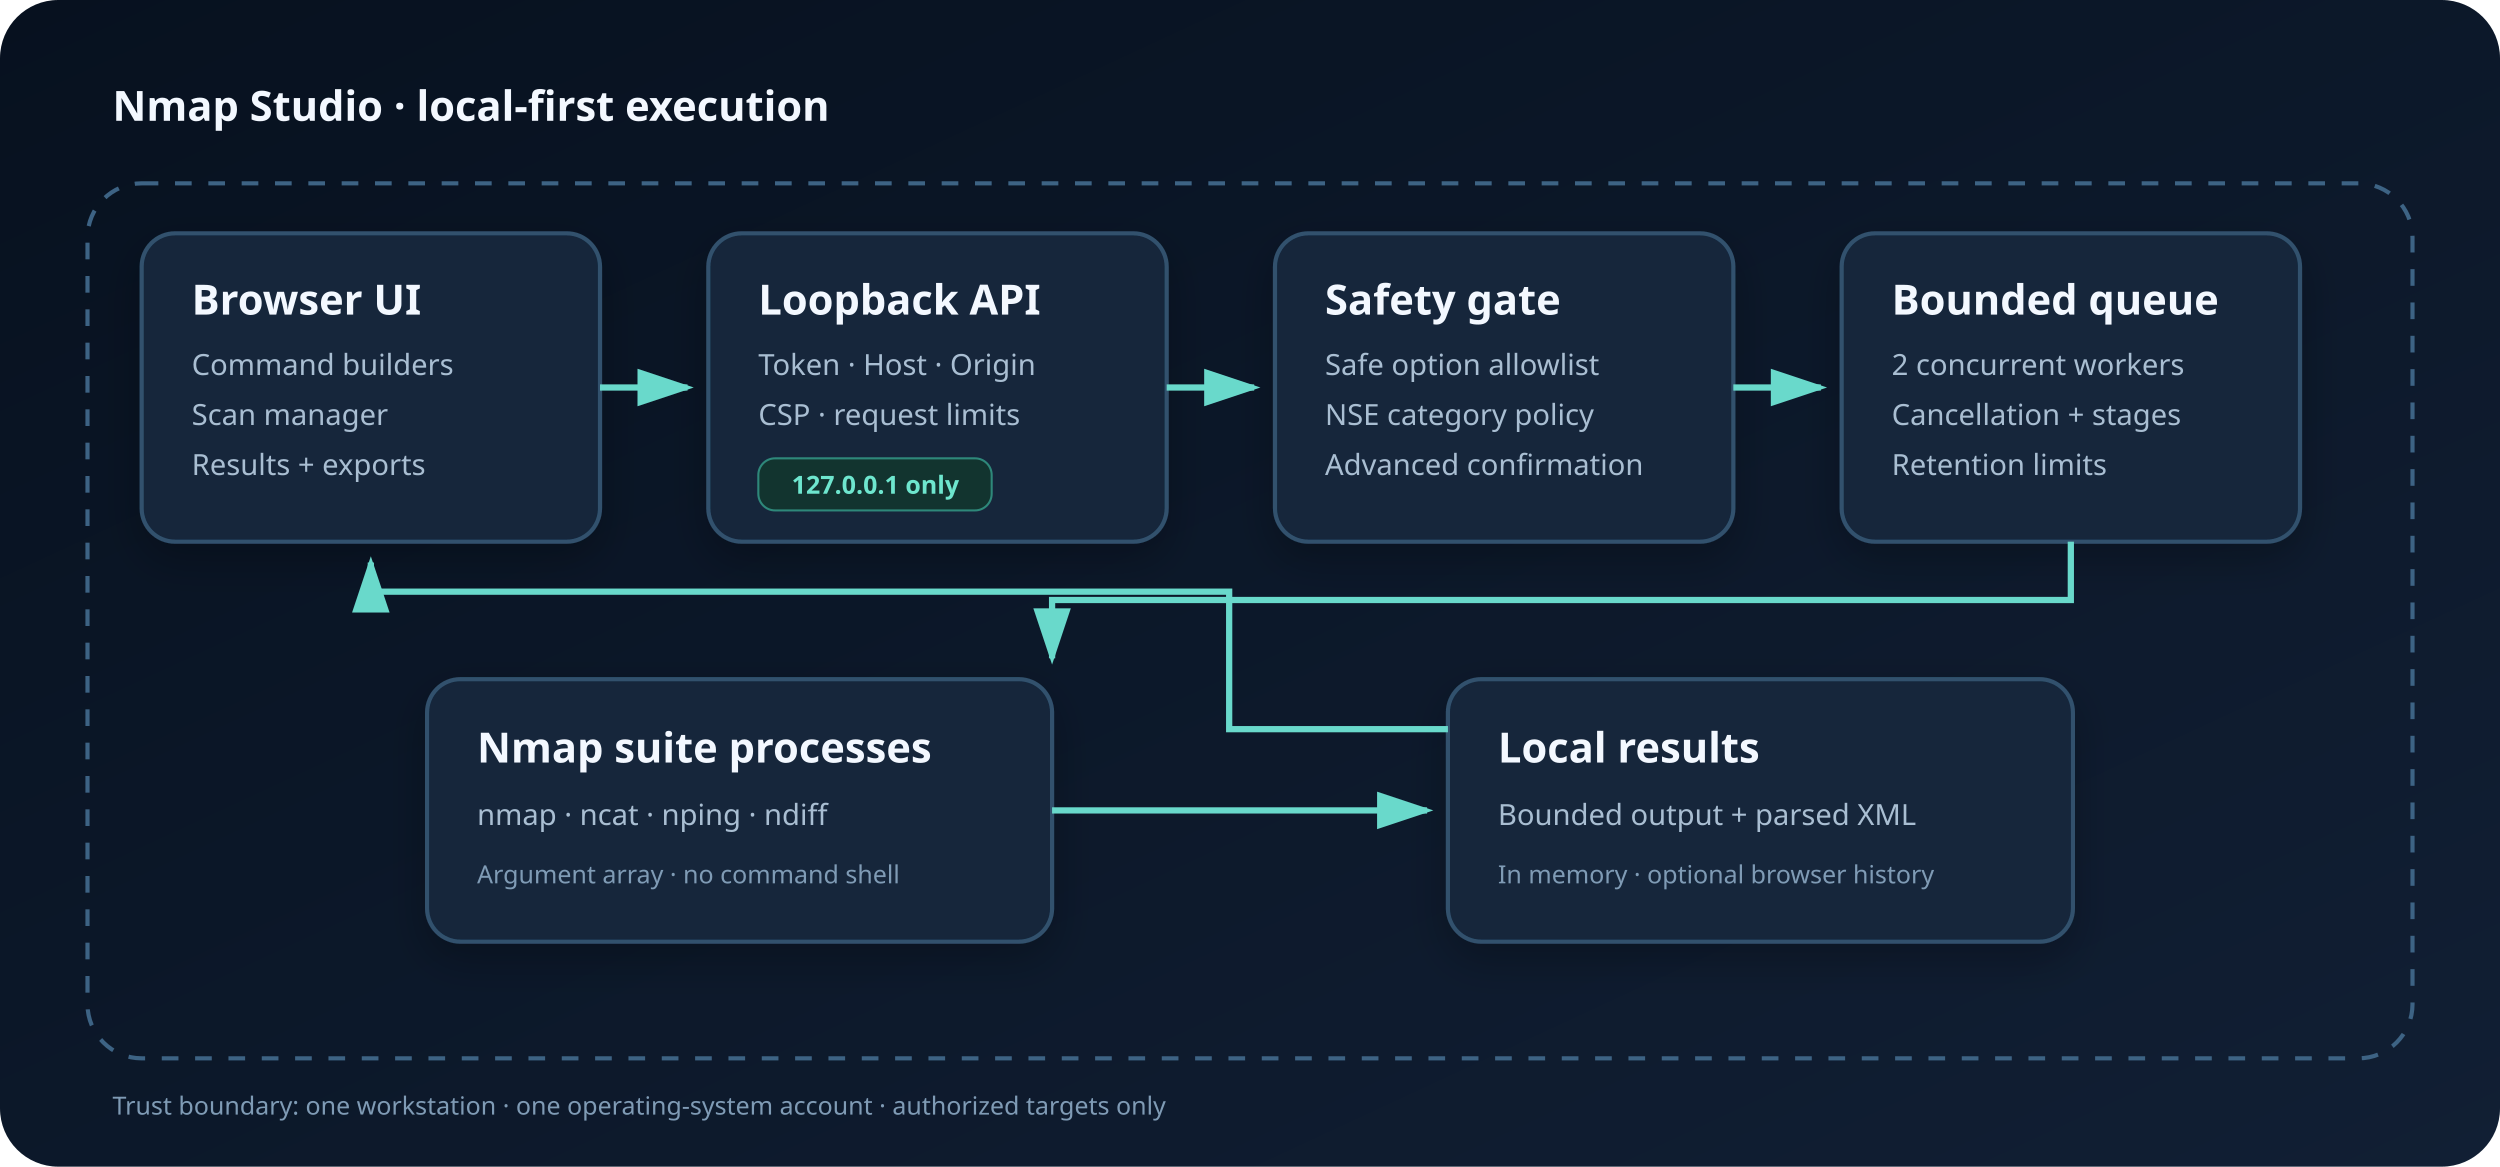
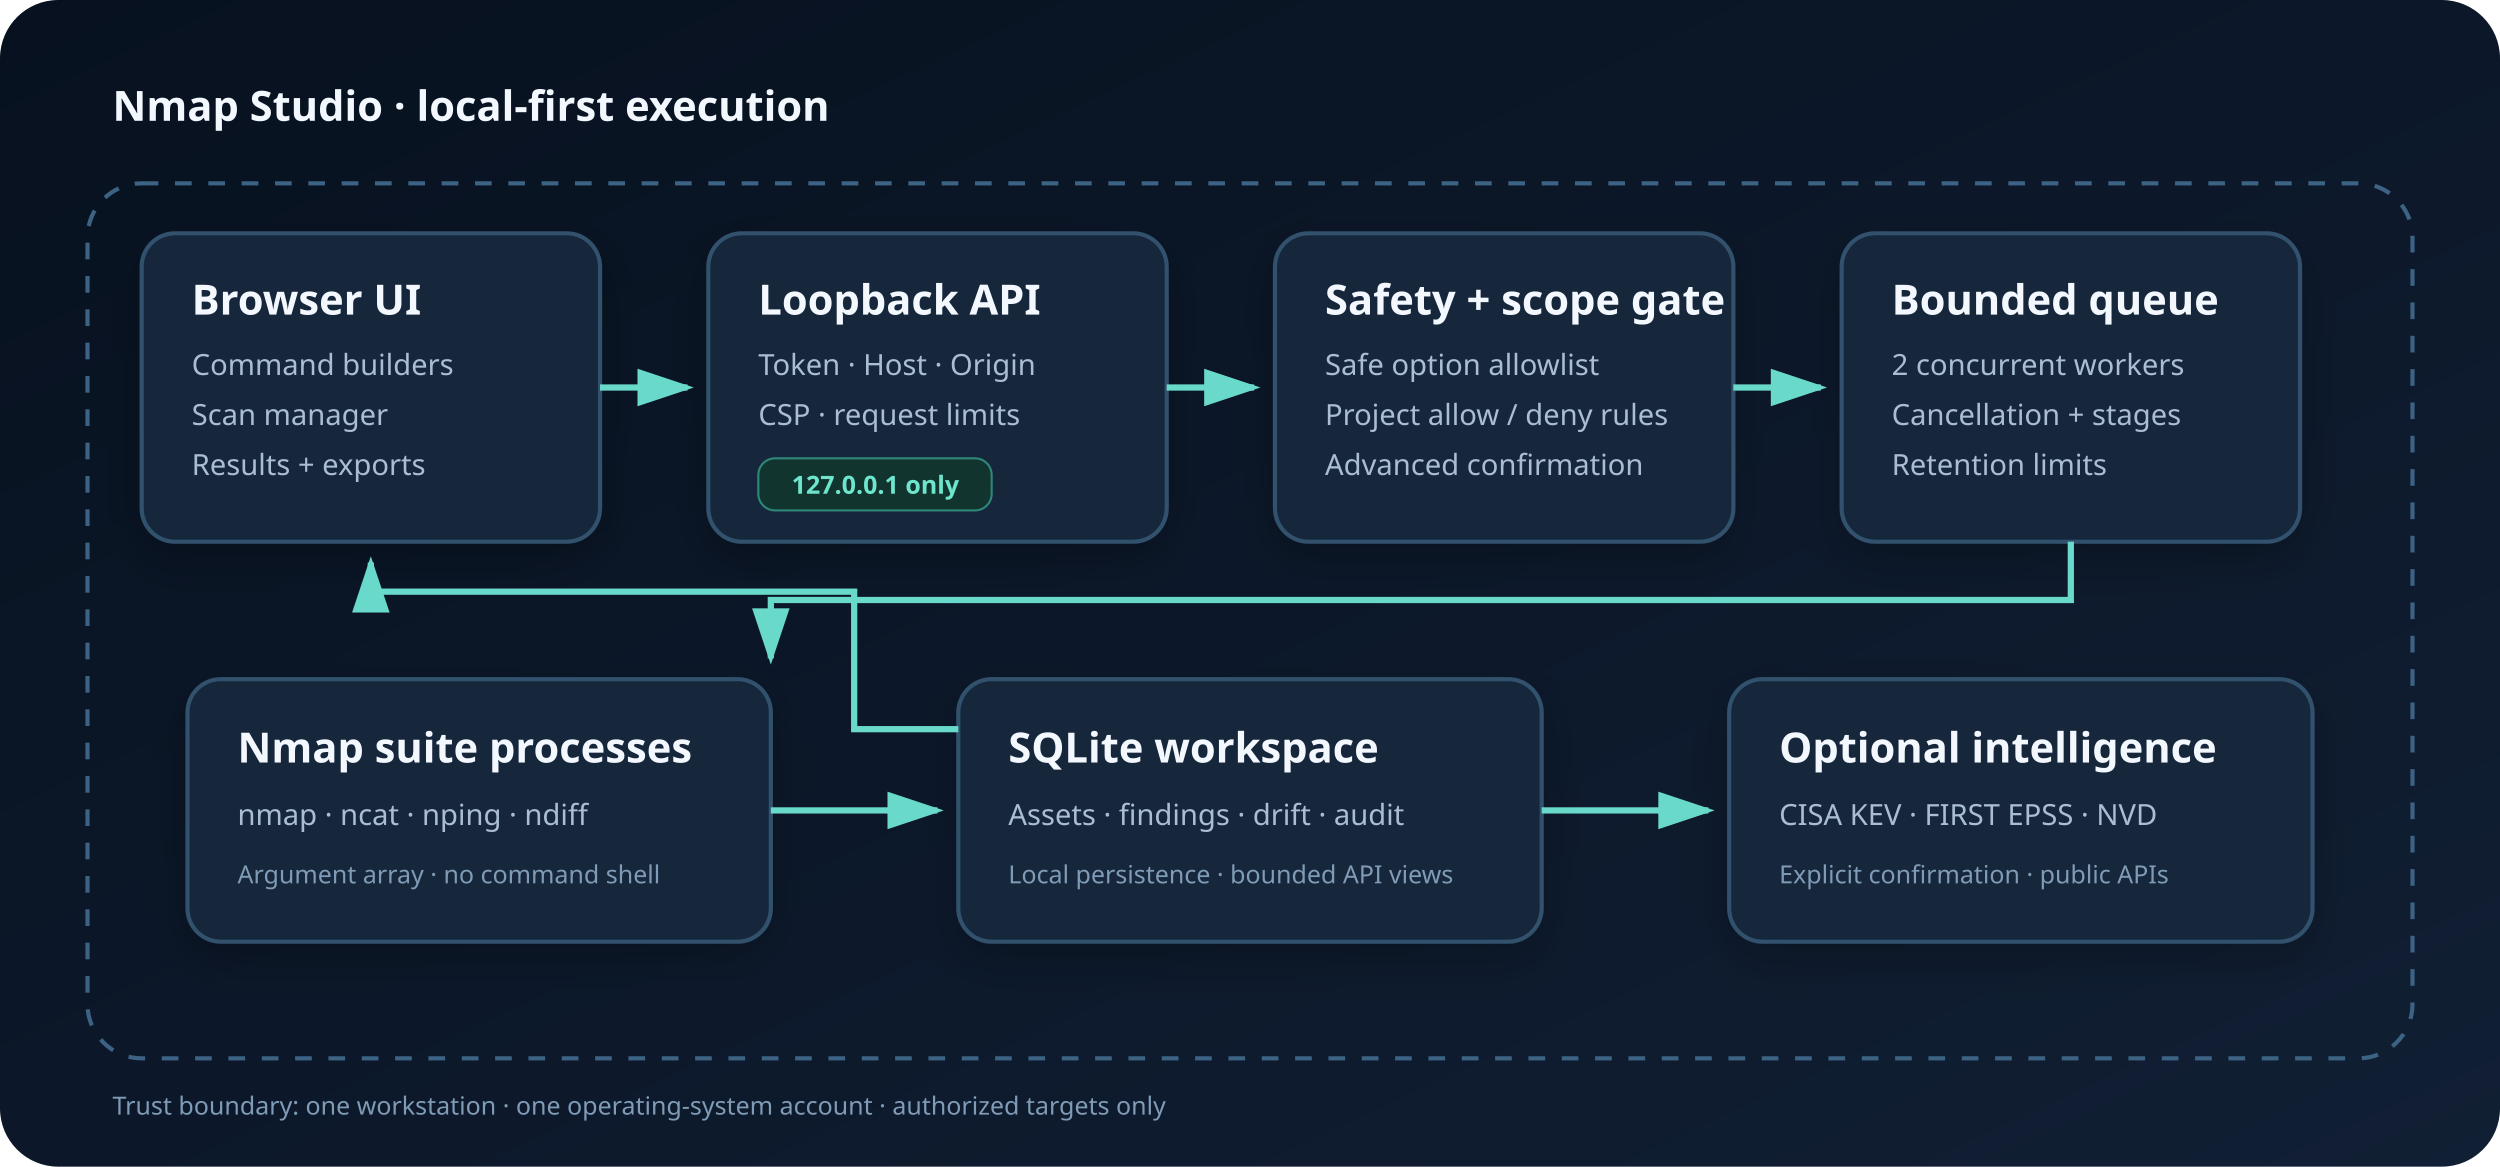
<svg xmlns="http://www.w3.org/2000/svg" width="1200" height="560" viewBox="0 0 1200 560" role="img" aria-labelledby="title desc">
  <defs>
    <linearGradient id="bg" x1="0" y1="0" x2="1" y2="1">
      <stop stop-color="#07111f" />
      <stop offset="1" stop-color="#111f34" />
    </linearGradient>
    <linearGradient id="cyan" x1="0" y1="0" x2="1" y2="0">
      <stop stop-color="#52e5c4" />
      <stop offset="1" stop-color="#48a7ff" />
    </linearGradient>
    <filter id="shadow" x="-20%" y="-20%" width="140%" height="140%">
      <feDropShadow dx="0" dy="8" stdDeviation="10" flood-color="#000" flood-opacity=".25" />
    </filter>
    <marker id="arrow" markerWidth="10" markerHeight="10" refX="8" refY="3" orient="auto">
      <path d="M0,0 L0,6 L9,3 z" fill="#69d9cb" />
    </marker>
    <style>.box{fill:#12253b;stroke:#31516d;stroke-width:2;rx:16;filter:url(#shadow)}.head{font:700 20px system-ui,sans-serif;fill:#f3f8ff}.sub{font:14px system-ui,sans-serif;fill:#a9bed2}.tiny{font:12px system-ui,sans-serif;fill:#7f9bb5}.line{stroke:#69d9cb;stroke-width:3;fill:none;marker-end:url(#arrow)}.boundary{fill:none;stroke:#3d6384;stroke-width:2;stroke-dasharray:8 8;rx:26}.tag{fill:#12342f;stroke:#2e887a;rx:8}.tagtext{font:700 12px system-ui,sans-serif;fill:#6ee6ce}</style>
  </defs>
  <rect width="1200" height="560" rx="28" fill="url(#bg)" />
  <text x="54" y="58" class="head" font-size="26">Nmap Studio · local-first execution</text>
  <rect x="42" y="88" width="1116" height="420" class="boundary" />
  <rect x="68" y="112" width="220" height="148" class="box" />
  <text x="92" y="151" class="head">Browser UI</text>
  <text x="92" y="180" class="sub">Command builders</text>
  <text x="92" y="204" class="sub">Scan manager</text>
  <text x="92" y="228" class="sub">Results + exports</text>
  <rect x="340" y="112" width="220" height="148" class="box" />
  <text x="364" y="151" class="head">Loopback API</text>
  <text x="364" y="180" class="sub">Token · Host · Origin</text>
  <text x="364" y="204" class="sub">CSP · request limits</text>
  <rect x="364" y="220" width="112" height="25" class="tag" />
  <text x="380" y="237" class="tagtext">127.0.0.1 only</text>
  <rect x="612" y="112" width="220" height="148" class="box" />
-   <text x="636" y="151" class="head">Safety gate</text>
+   <text x="636" y="151" class="head">Safety + scope gate</text>
  <text x="636" y="180" class="sub">Safe option allowlist</text>
-   <text x="636" y="204" class="sub">NSE category policy</text>
+   <text x="636" y="204" class="sub">Project allow / deny rules</text>
  <text x="636" y="228" class="sub">Advanced confirmation</text>
  <rect x="884" y="112" width="220" height="148" class="box" />
  <text x="908" y="151" class="head">Bounded queue</text>
  <text x="908" y="180" class="sub">2 concurrent workers</text>
  <text x="908" y="204" class="sub">Cancellation + stages</text>
  <text x="908" y="228" class="sub">Retention limits</text>
  <path d="M288 186 H330" class="line" />
  <path d="M560 186 H602" class="line" />
  <path d="M832 186 H874" class="line" />
-   <rect x="205" y="326" width="300" height="126" class="box" />
-   <text x="229" y="366" class="head">Nmap suite processes</text>
-   <text x="229" y="396" class="sub">nmap · ncat · nping · ndiff</text>
-   <text x="229" y="424" class="tiny">Argument array · no command shell</text>
-   <rect x="695" y="326" width="300" height="126" class="box" />
-   <text x="719" y="366" class="head">Local results</text>
-   <text x="719" y="396" class="sub">Bounded output + parsed XML</text>
-   <text x="719" y="424" class="tiny">In memory · optional browser history</text>
-   <path d="M994 260 V288 H505 V316" class="line" />
-   <path d="M505 389 H685" class="line" />
-   <path d="M695 350 H590 V284 H178 V270" class="line" />
+   <rect x="90" y="326" width="280" height="126" class="box" />
+   <text x="114" y="366" class="head">Nmap suite processes</text>
+   <text x="114" y="396" class="sub">nmap · ncat · nping · ndiff</text>
+   <text x="114" y="424" class="tiny">Argument array · no command shell</text>
+   <rect x="460" y="326" width="280" height="126" class="box" />
+   <text x="484" y="366" class="head">SQLite workspace</text>
+   <text x="484" y="396" class="sub">Assets · findings · drift · audit</text>
+   <text x="484" y="424" class="tiny">Local persistence · bounded API views</text>
+   <rect x="830" y="326" width="280" height="126" class="box" />
+   <text x="854" y="366" class="head">Optional intelligence</text>
+   <text x="854" y="396" class="sub">CISA KEV · FIRST EPSS · NVD</text>
+   <text x="854" y="424" class="tiny">Explicit confirmation · public APIs</text>
+   <path d="M994 260 V288 H370 V316" class="line" />
+   <path d="M370 389 H450" class="line" />
+   <path d="M740 389 H820" class="line" />
+   <path d="M460 350 H410 V284 H178 V270" class="line" />
  <text x="54" y="535" class="tiny">Trust boundary: one workstation · one operating-system account · authorized targets only</text>
</svg>
